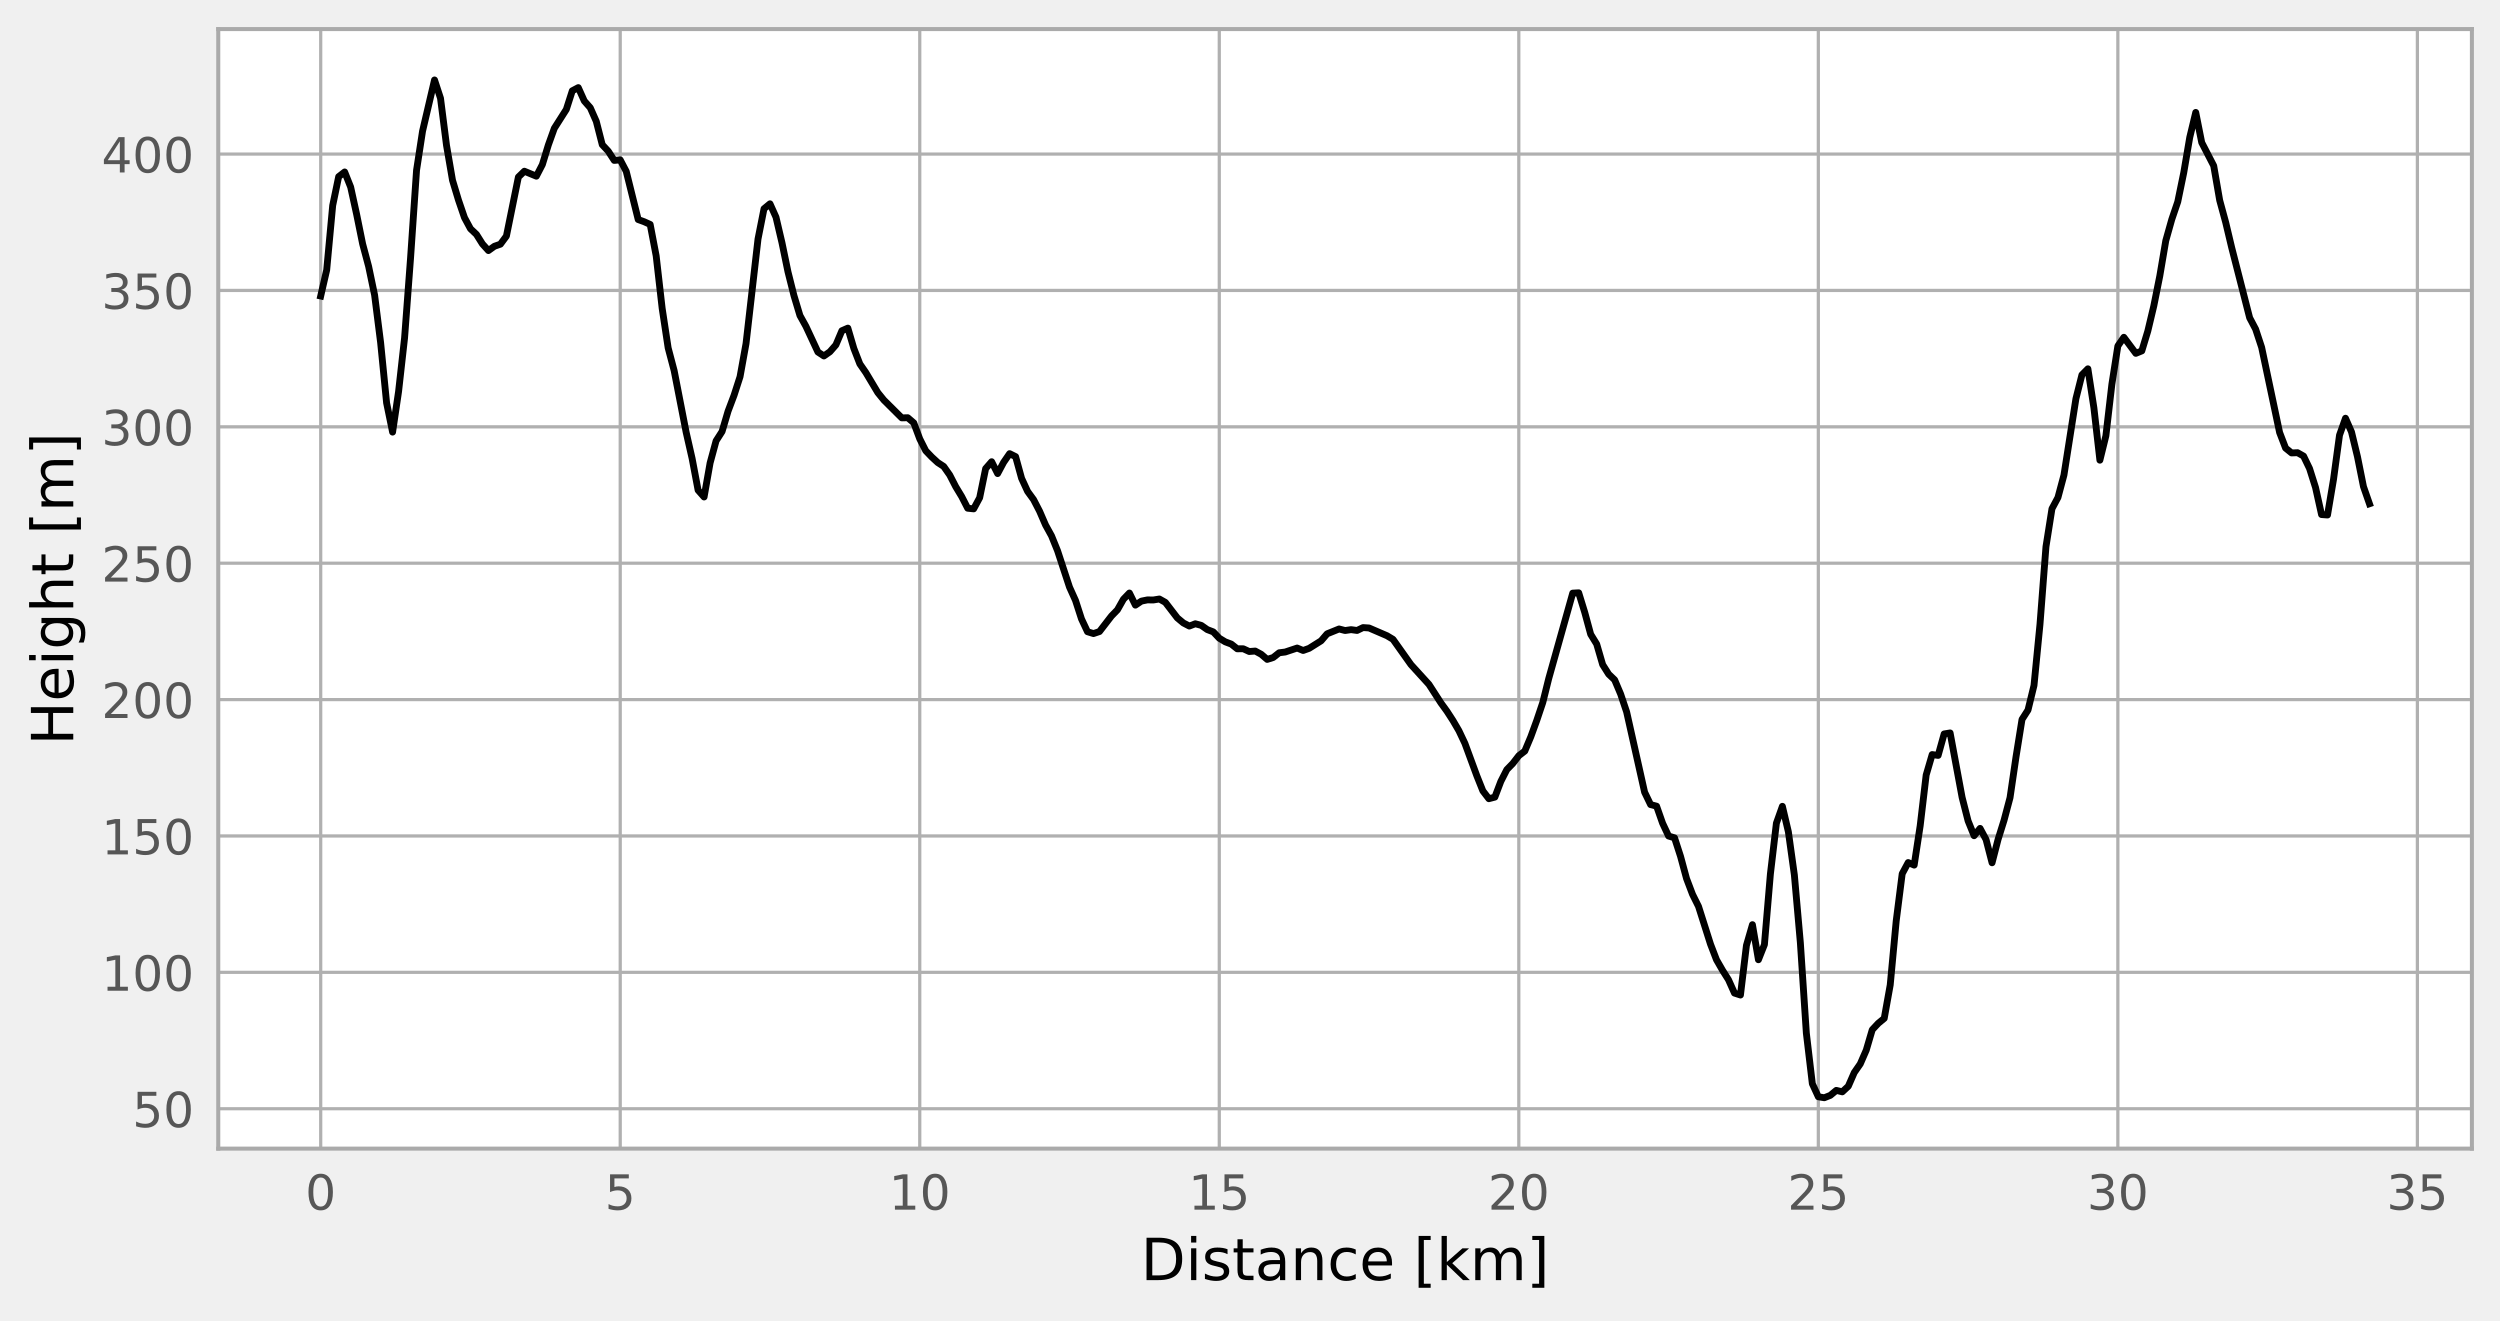
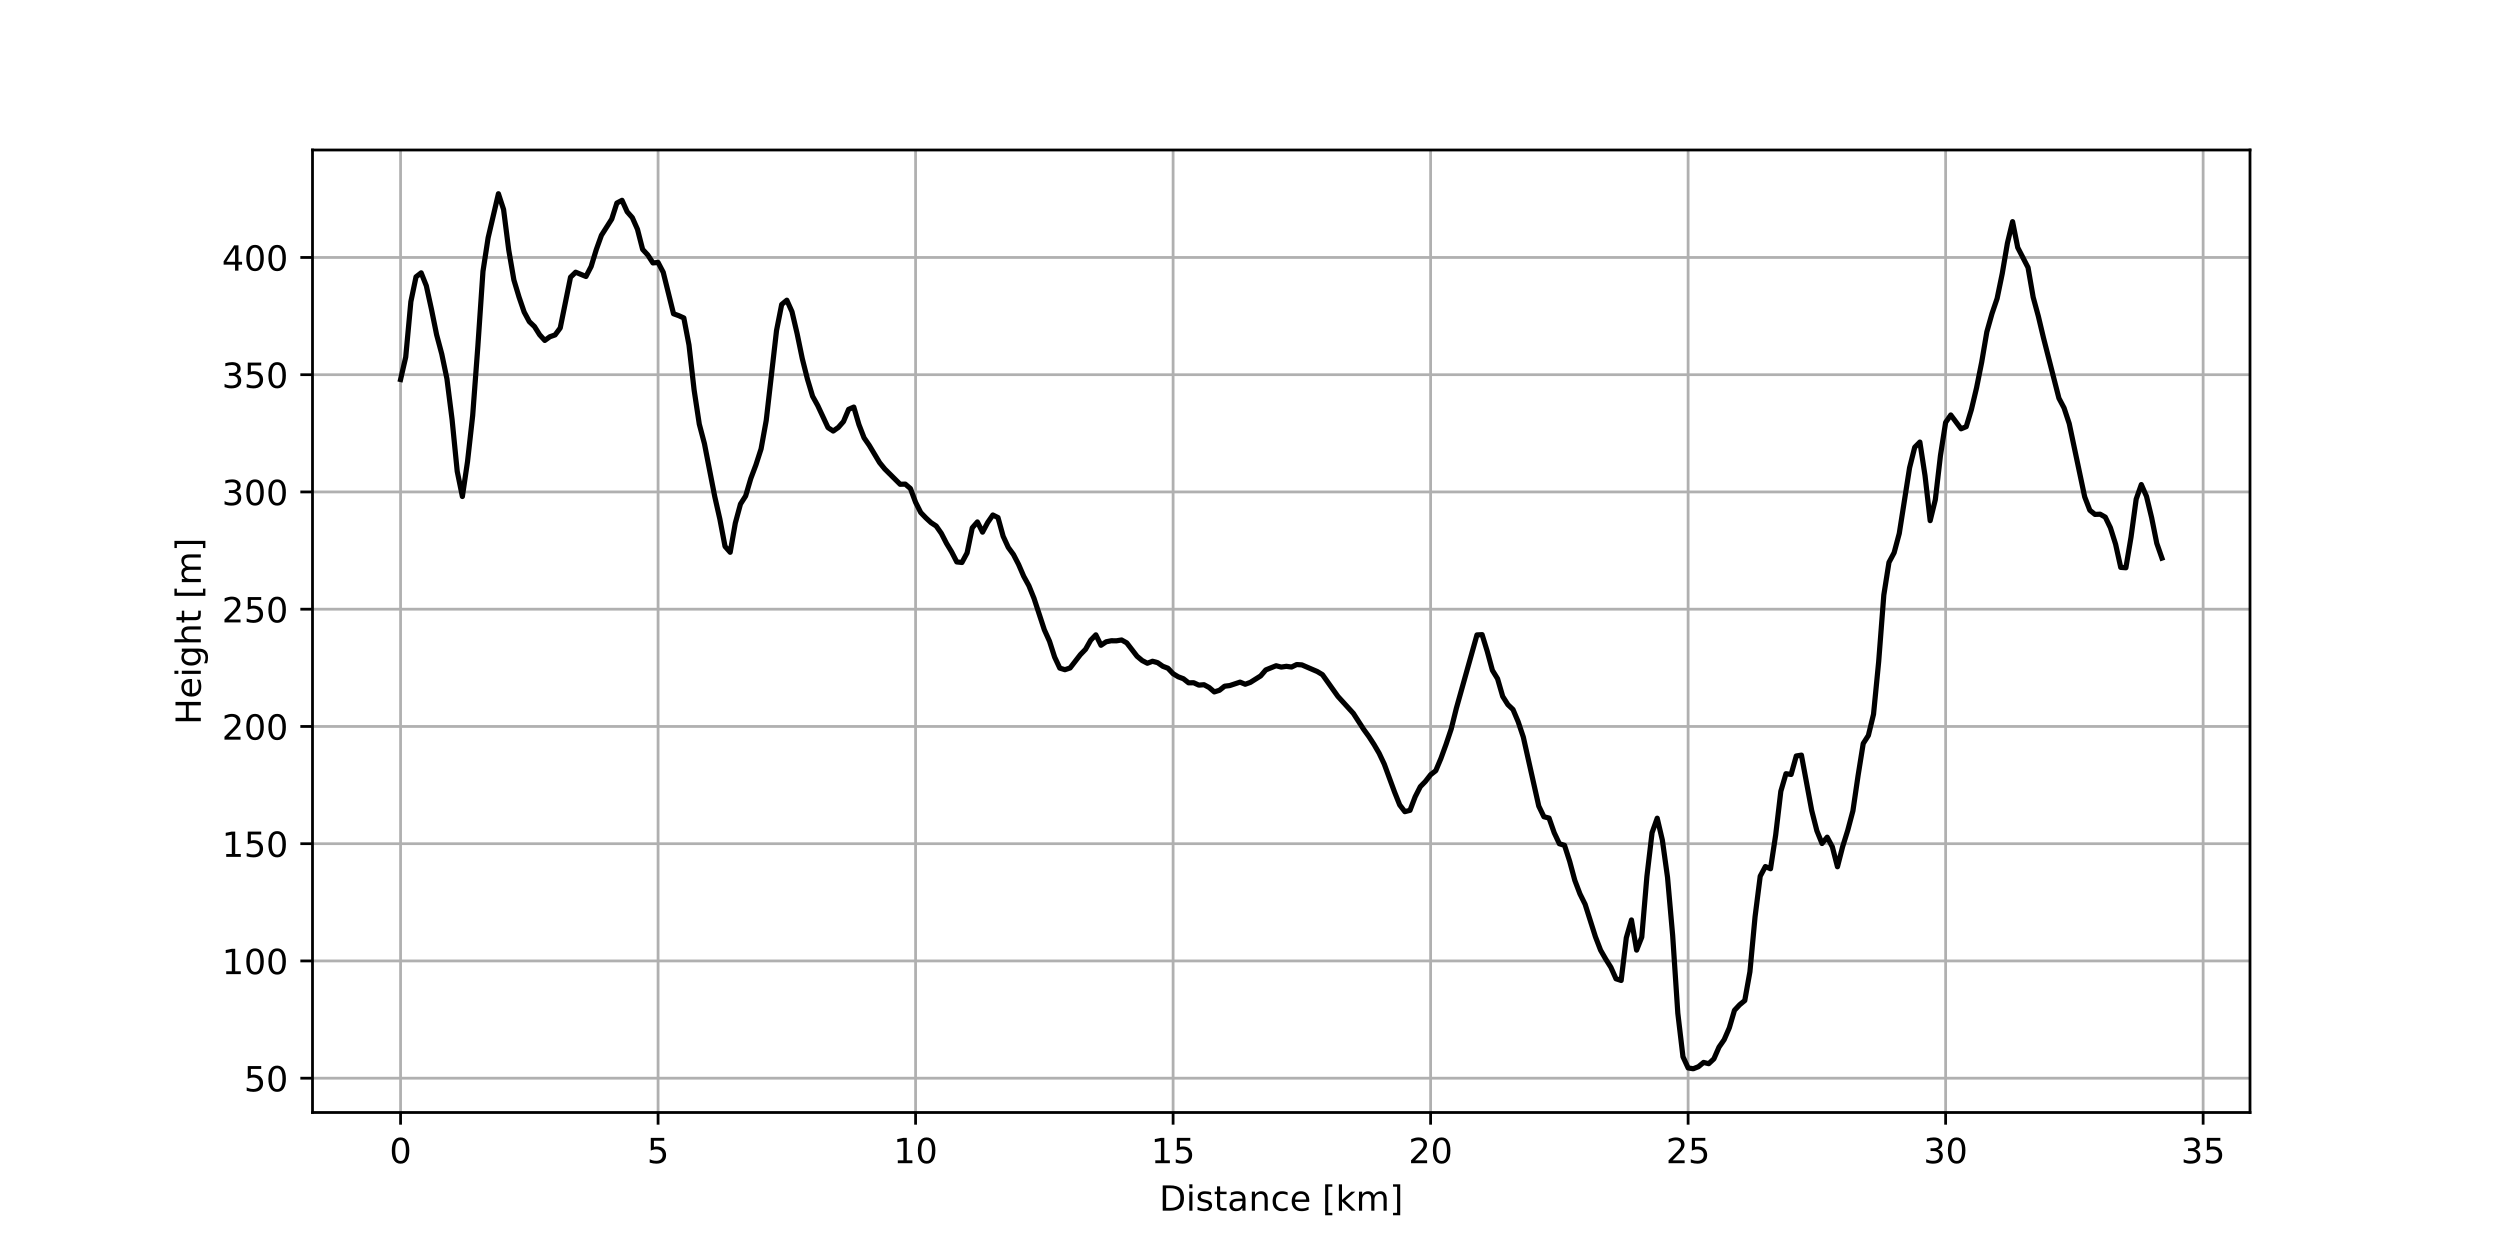
- <svg xmlns="http://www.w3.org/2000/svg" xmlns:xlink="http://www.w3.org/1999/xlink" height="327pt" version="1.1" viewBox="0 0 619 327" width="619pt">
+ <svg xmlns="http://www.w3.org/2000/svg" xmlns:xlink="http://www.w3.org/1999/xlink" height="360pt" version="1.1" viewBox="0 0 720 360" width="720pt">
  <defs>
    <style type="text/css">
*{stroke-linecap:butt;stroke-linejoin:round;}
  </style>
  </defs>
  <g id="figure_1">
    <g id="patch_1">
-       <path d="M 0 327.15  L 619.241 327.15  L 619.241 0  L 0 0  z " style="fill:none;" />
+       <path d="M 0 360  L 720 360  L 720 0  L 0 0  z " style="fill:#ffffff;" />
    </g>
    <g id="axes_1">
      <g id="patch_2">
-         <path d="M 54.041 284.4  L 612.042 284.4  L 612.042 7.2  L 54.041 7.2  z " style="fill:#ffffff;" />
+         <path d="M 90 320.4  L 648 320.4  L 648 43.2  L 90 43.2  z " style="fill:#ffffff;" />
      </g>
      <g id="matplotlib.axis_1">
        <g id="xtick_1">
          <g id="line2d_1">
-             <path clip-path="url(#p136b5fc886)" d="M 79.405 284.4  L 79.405 7.2  " style="fill:none;stroke:#b0b0b0;stroke-linecap:square;stroke-width:0.8;" />
-           </g>
-           <g id="line2d_2" />
+             <path clip-path="url(#pa94f243684)" d="M 115.364 320.4  L 115.364 43.2  " style="fill:none;stroke:#b0b0b0;stroke-linecap:square;stroke-width:0.8;" />
+           </g>
+           <g id="line2d_2">
+             <defs>
+               <path d="M 0 0  L 0 3.5  " id="mc7bb7976c4" style="stroke:#000000;stroke-width:0.8;" />
+             </defs>
+             <g>
+               <use style="stroke:#000000;stroke-width:0.8;" x="115.364" xlink:href="#mc7bb7976c4" y="320.4" />
+             </g>
+           </g>
          <g id="text_1">
            <defs>
              <path d="M 31.781 66.406  Q 24.172 66.406 20.328 58.906  Q 16.5 51.422 16.5 36.375  Q 16.5 21.391 20.328 13.891  Q 24.172 6.391 31.781 6.391  Q 39.453 6.391 43.281 13.891  Q 47.125 21.391 47.125 36.375  Q 47.125 51.422 43.281 58.906  Q 39.453 66.406 31.781 66.406  z M 31.781 74.219  Q 44.047 74.219 50.516 64.516  Q 56.984 54.828 56.984 36.375  Q 56.984 17.969 50.516 8.266  Q 44.047 -1.422 31.781 -1.422  Q 19.531 -1.422 13.062 8.266  Q 6.594 17.969 6.594 36.375  Q 6.594 54.828 13.062 64.516  Q 19.531 74.219 31.781 74.219  z " id="DejaVuSans-30" />
            </defs>
-             <g style="fill:#565656;" transform="translate(75.58764 299.5181)scale(0.12 -0.12)">
+             <g transform="translate(112.1824 334.9984)scale(0.1 -0.1)">
              <use xlink:href="#DejaVuSans-30" />
            </g>
          </g>
        </g>
        <g id="xtick_2">
          <g id="line2d_3">
-             <path clip-path="url(#p136b5fc886)" d="M 153.568 284.4  L 153.568 7.2  " style="fill:none;stroke:#b0b0b0;stroke-linecap:square;stroke-width:0.8;" />
-           </g>
-           <g id="line2d_4" />
+             <path clip-path="url(#pa94f243684)" d="M 189.526 320.4  L 189.526 43.2  " style="fill:none;stroke:#b0b0b0;stroke-linecap:square;stroke-width:0.8;" />
+           </g>
+           <g id="line2d_4">
+             <g>
+               <use style="stroke:#000000;stroke-width:0.8;" x="189.526" xlink:href="#mc7bb7976c4" y="320.4" />
+             </g>
+           </g>
          <g id="text_2">
            <defs>
              <path d="M 10.797 72.906  L 49.516 72.906  L 49.516 64.594  L 19.828 64.594  L 19.828 46.734  Q 21.969 47.469 24.109 47.828  Q 26.266 48.188 28.422 48.188  Q 40.625 48.188 47.75 41.5  Q 54.891 34.812 54.891 23.391  Q 54.891 11.625 47.562 5.094  Q 40.234 -1.422 26.906 -1.422  Q 22.312 -1.422 17.547 -0.641  Q 12.797 0.141 7.719 1.703  L 7.719 11.625  Q 12.109 9.234 16.797 8.062  Q 21.484 6.891 26.703 6.891  Q 35.156 6.891 40.078 11.328  Q 45.016 15.766 45.016 23.391  Q 45.016 31 40.078 35.438  Q 35.156 39.891 26.703 39.891  Q 22.75 39.891 18.812 39.016  Q 14.891 38.141 10.797 36.281  z " id="DejaVuSans-35" />
            </defs>
-             <g style="fill:#565656;" transform="translate(149.7503 299.5181)scale(0.12 -0.12)">
+             <g transform="translate(186.3451 334.9984)scale(0.1 -0.1)">
              <use xlink:href="#DejaVuSans-35" />
            </g>
          </g>
        </g>
        <g id="xtick_3">
          <g id="line2d_5">
-             <path clip-path="url(#p136b5fc886)" d="M 227.73 284.4  L 227.73 7.2  " style="fill:none;stroke:#b0b0b0;stroke-linecap:square;stroke-width:0.8;" />
-           </g>
-           <g id="line2d_6" />
+             <path clip-path="url(#pa94f243684)" d="M 263.689 320.4  L 263.689 43.2  " style="fill:none;stroke:#b0b0b0;stroke-linecap:square;stroke-width:0.8;" />
+           </g>
+           <g id="line2d_6">
+             <g>
+               <use style="stroke:#000000;stroke-width:0.8;" x="263.689" xlink:href="#mc7bb7976c4" y="320.4" />
+             </g>
+           </g>
          <g id="text_3">
            <defs>
              <path d="M 12.406 8.297  L 28.516 8.297  L 28.516 63.922  L 10.984 60.406  L 10.984 69.391  L 28.422 72.906  L 38.281 72.906  L 38.281 8.297  L 54.391 8.297  L 54.391 0  L 12.406 0  z " id="DejaVuSans-31" />
            </defs>
-             <g style="fill:#565656;" transform="translate(220.0955 299.5181)scale(0.12 -0.12)">
+             <g transform="translate(257.3265 334.9984)scale(0.1 -0.1)">
              <use xlink:href="#DejaVuSans-31" />
              <use x="63.623" xlink:href="#DejaVuSans-30" />
            </g>
          </g>
        </g>
        <g id="xtick_4">
          <g id="line2d_7">
-             <path clip-path="url(#p136b5fc886)" d="M 301.893 284.4  L 301.893 7.2  " style="fill:none;stroke:#b0b0b0;stroke-linecap:square;stroke-width:0.8;" />
-           </g>
-           <g id="line2d_8" />
+             <path clip-path="url(#pa94f243684)" d="M 337.852 320.4  L 337.852 43.2  " style="fill:none;stroke:#b0b0b0;stroke-linecap:square;stroke-width:0.8;" />
+           </g>
+           <g id="line2d_8">
+             <g>
+               <use style="stroke:#000000;stroke-width:0.8;" x="337.852" xlink:href="#mc7bb7976c4" y="320.4" />
+             </g>
+           </g>
          <g id="text_4">
-             <g style="fill:#565656;" transform="translate(294.2582 299.5181)scale(0.12 -0.12)">
+             <g transform="translate(331.4892 334.9984)scale(0.1 -0.1)">
              <use xlink:href="#DejaVuSans-31" />
              <use x="63.623" xlink:href="#DejaVuSans-35" />
            </g>
          </g>
        </g>
        <g id="xtick_5">
          <g id="line2d_9">
-             <path clip-path="url(#p136b5fc886)" d="M 376.056 284.4  L 376.056 7.2  " style="fill:none;stroke:#b0b0b0;stroke-linecap:square;stroke-width:0.8;" />
-           </g>
-           <g id="line2d_10" />
+             <path clip-path="url(#pa94f243684)" d="M 412.014 320.4  L 412.014 43.2  " style="fill:none;stroke:#b0b0b0;stroke-linecap:square;stroke-width:0.8;" />
+           </g>
+           <g id="line2d_10">
+             <g>
+               <use style="stroke:#000000;stroke-width:0.8;" x="412.014" xlink:href="#mc7bb7976c4" y="320.4" />
+             </g>
+           </g>
          <g id="text_5">
            <defs>
              <path d="M 19.188 8.297  L 53.609 8.297  L 53.609 0  L 7.328 0  L 7.328 8.297  Q 12.938 14.109 22.625 23.891  Q 32.328 33.688 34.812 36.531  Q 39.547 41.844 41.422 45.531  Q 43.312 49.219 43.312 52.781  Q 43.312 58.594 39.234 62.25  Q 35.156 65.922 28.609 65.922  Q 23.969 65.922 18.812 64.312  Q 13.672 62.703 7.812 59.422  L 7.812 69.391  Q 13.766 71.781 18.938 73  Q 24.125 74.219 28.422 74.219  Q 39.75 74.219 46.484 68.547  Q 53.219 62.891 53.219 53.422  Q 53.219 48.922 51.531 44.891  Q 49.859 40.875 45.406 35.406  Q 44.188 33.984 37.641 27.219  Q 31.109 20.453 19.188 8.297  z " id="DejaVuSans-32" />
            </defs>
-             <g style="fill:#565656;" transform="translate(368.4209 299.5181)scale(0.12 -0.12)">
+             <g transform="translate(405.6519 334.9984)scale(0.1 -0.1)">
              <use xlink:href="#DejaVuSans-32" />
              <use x="63.623" xlink:href="#DejaVuSans-30" />
            </g>
          </g>
        </g>
        <g id="xtick_6">
          <g id="line2d_11">
-             <path clip-path="url(#p136b5fc886)" d="M 450.219 284.4  L 450.219 7.2  " style="fill:none;stroke:#b0b0b0;stroke-linecap:square;stroke-width:0.8;" />
-           </g>
-           <g id="line2d_12" />
+             <path clip-path="url(#pa94f243684)" d="M 486.177 320.4  L 486.177 43.2  " style="fill:none;stroke:#b0b0b0;stroke-linecap:square;stroke-width:0.8;" />
+           </g>
+           <g id="line2d_12">
+             <g>
+               <use style="stroke:#000000;stroke-width:0.8;" x="486.177" xlink:href="#mc7bb7976c4" y="320.4" />
+             </g>
+           </g>
          <g id="text_6">
-             <g style="fill:#565656;" transform="translate(442.5835 299.5181)scale(0.12 -0.12)">
+             <g transform="translate(479.8145 334.9984)scale(0.1 -0.1)">
              <use xlink:href="#DejaVuSans-32" />
              <use x="63.623" xlink:href="#DejaVuSans-35" />
            </g>
          </g>
        </g>
        <g id="xtick_7">
          <g id="line2d_13">
-             <path clip-path="url(#p136b5fc886)" d="M 524.381 284.4  L 524.381 7.2  " style="fill:none;stroke:#b0b0b0;stroke-linecap:square;stroke-width:0.8;" />
-           </g>
-           <g id="line2d_14" />
+             <path clip-path="url(#pa94f243684)" d="M 560.34 320.4  L 560.34 43.2  " style="fill:none;stroke:#b0b0b0;stroke-linecap:square;stroke-width:0.8;" />
+           </g>
+           <g id="line2d_14">
+             <g>
+               <use style="stroke:#000000;stroke-width:0.8;" x="560.34" xlink:href="#mc7bb7976c4" y="320.4" />
+             </g>
+           </g>
          <g id="text_7">
            <defs>
              <path d="M 40.578 39.312  Q 47.656 37.797 51.625 33  Q 55.609 28.219 55.609 21.188  Q 55.609 10.406 48.188 4.484  Q 40.766 -1.422 27.094 -1.422  Q 22.516 -1.422 17.656 -0.516  Q 12.797 0.391 7.625 2.203  L 7.625 11.719  Q 11.719 9.328 16.594 8.109  Q 21.484 6.891 26.812 6.891  Q 36.078 6.891 40.938 10.547  Q 45.797 14.203 45.797 21.188  Q 45.797 27.641 41.281 31.266  Q 36.766 34.906 28.719 34.906  L 20.219 34.906  L 20.219 43.016  L 29.109 43.016  Q 36.375 43.016 40.234 45.922  Q 44.094 48.828 44.094 54.297  Q 44.094 59.906 40.109 62.906  Q 36.141 65.922 28.719 65.922  Q 24.656 65.922 20.016 65.031  Q 15.375 64.156 9.812 62.312  L 9.812 71.094  Q 15.438 72.656 20.344 73.438  Q 25.25 74.219 29.594 74.219  Q 40.828 74.219 47.359 69.109  Q 53.906 64.016 53.906 55.328  Q 53.906 49.266 50.438 45.094  Q 46.969 40.922 40.578 39.312  z " id="DejaVuSans-33" />
            </defs>
-             <g style="fill:#565656;" transform="translate(516.7462 299.5181)scale(0.12 -0.12)">
+             <g transform="translate(553.9772 334.9984)scale(0.1 -0.1)">
              <use xlink:href="#DejaVuSans-33" />
              <use x="63.623" xlink:href="#DejaVuSans-30" />
            </g>
          </g>
        </g>
        <g id="xtick_8">
          <g id="line2d_15">
-             <path clip-path="url(#p136b5fc886)" d="M 598.544 284.4  L 598.544 7.2  " style="fill:none;stroke:#b0b0b0;stroke-linecap:square;stroke-width:0.8;" />
-           </g>
-           <g id="line2d_16" />
+             <path clip-path="url(#pa94f243684)" d="M 634.502 320.4  L 634.502 43.2  " style="fill:none;stroke:#b0b0b0;stroke-linecap:square;stroke-width:0.8;" />
+           </g>
+           <g id="line2d_16">
+             <g>
+               <use style="stroke:#000000;stroke-width:0.8;" x="634.502" xlink:href="#mc7bb7976c4" y="320.4" />
+             </g>
+           </g>
          <g id="text_8">
-             <g style="fill:#565656;" transform="translate(590.9089 299.5181)scale(0.12 -0.12)">
+             <g transform="translate(628.1399 334.9984)scale(0.1 -0.1)">
              <use xlink:href="#DejaVuSans-33" />
              <use x="63.623" xlink:href="#DejaVuSans-35" />
            </g>
          </g>
        </g>
        <g id="text_9">
          <defs>
            <path d="M 19.672 64.797  L 19.672 8.109  L 31.594 8.109  Q 46.688 8.109 53.688 14.938  Q 60.688 21.781 60.688 36.531  Q 60.688 51.172 53.688 57.984  Q 46.688 64.797 31.594 64.797  z M 9.812 72.906  L 30.078 72.906  Q 51.266 72.906 61.172 64.094  Q 71.094 55.281 71.094 36.531  Q 71.094 17.672 61.125 8.828  Q 51.172 0 30.078 0  L 9.812 0  z " id="DejaVuSans-44" />
            <path d="M 9.422 54.688  L 18.406 54.688  L 18.406 0  L 9.422 0  z M 9.422 75.984  L 18.406 75.984  L 18.406 64.594  L 9.422 64.594  z " id="DejaVuSans-69" />
            <path d="M 44.281 53.078  L 44.281 44.578  Q 40.484 46.531 36.375 47.5  Q 32.281 48.484 27.875 48.484  Q 21.188 48.484 17.844 46.438  Q 14.5 44.391 14.5 40.281  Q 14.5 37.156 16.891 35.375  Q 19.281 33.594 26.516 31.984  L 29.594 31.297  Q 39.156 29.25 43.188 25.516  Q 47.219 21.781 47.219 15.094  Q 47.219 7.469 41.188 3.016  Q 35.156 -1.422 24.609 -1.422  Q 20.219 -1.422 15.453 -0.562  Q 10.688 0.297 5.422 2  L 5.422 11.281  Q 10.406 8.688 15.234 7.391  Q 20.062 6.109 24.812 6.109  Q 31.156 6.109 34.562 8.281  Q 37.984 10.453 37.984 14.406  Q 37.984 18.062 35.516 20.016  Q 33.062 21.969 24.703 23.781  L 21.578 24.516  Q 13.234 26.266 9.516 29.906  Q 5.812 33.547 5.812 39.891  Q 5.812 47.609 11.281 51.797  Q 16.75 56 26.812 56  Q 31.781 56 36.172 55.266  Q 40.578 54.547 44.281 53.078  z " id="DejaVuSans-73" />
            <path d="M 18.312 70.219  L 18.312 54.688  L 36.812 54.688  L 36.812 47.703  L 18.312 47.703  L 18.312 18.016  Q 18.312 11.328 20.141 9.422  Q 21.969 7.516 27.594 7.516  L 36.812 7.516  L 36.812 0  L 27.594 0  Q 17.188 0 13.234 3.875  Q 9.281 7.766 9.281 18.016  L 9.281 47.703  L 2.688 47.703  L 2.688 54.688  L 9.281 54.688  L 9.281 70.219  z " id="DejaVuSans-74" />
            <path d="M 34.281 27.484  Q 23.391 27.484 19.188 25  Q 14.984 22.516 14.984 16.5  Q 14.984 11.719 18.141 8.906  Q 21.297 6.109 26.703 6.109  Q 34.188 6.109 38.703 11.406  Q 43.219 16.703 43.219 25.484  L 43.219 27.484  z M 52.203 31.203  L 52.203 0  L 43.219 0  L 43.219 8.297  Q 40.141 3.328 35.547 0.953  Q 30.953 -1.422 24.312 -1.422  Q 15.922 -1.422 10.953 3.297  Q 6 8.016 6 15.922  Q 6 25.141 12.172 29.828  Q 18.359 34.516 30.609 34.516  L 43.219 34.516  L 43.219 35.406  Q 43.219 41.609 39.141 45  Q 35.062 48.391 27.688 48.391  Q 23 48.391 18.547 47.266  Q 14.109 46.141 10.016 43.891  L 10.016 52.203  Q 14.938 54.109 19.578 55.047  Q 24.219 56 28.609 56  Q 40.484 56 46.344 49.844  Q 52.203 43.703 52.203 31.203  z " id="DejaVuSans-61" />
            <path d="M 54.891 33.016  L 54.891 0  L 45.906 0  L 45.906 32.719  Q 45.906 40.484 42.875 44.328  Q 39.844 48.188 33.797 48.188  Q 26.516 48.188 22.312 43.547  Q 18.109 38.922 18.109 30.906  L 18.109 0  L 9.078 0  L 9.078 54.688  L 18.109 54.688  L 18.109 46.188  Q 21.344 51.125 25.703 53.562  Q 30.078 56 35.797 56  Q 45.219 56 50.047 50.172  Q 54.891 44.344 54.891 33.016  z " id="DejaVuSans-6e" />
            <path d="M 48.781 52.594  L 48.781 44.188  Q 44.969 46.297 41.141 47.344  Q 37.312 48.391 33.406 48.391  Q 24.656 48.391 19.812 42.844  Q 14.984 37.312 14.984 27.297  Q 14.984 17.281 19.812 11.734  Q 24.656 6.203 33.406 6.203  Q 37.312 6.203 41.141 7.25  Q 44.969 8.297 48.781 10.406  L 48.781 2.094  Q 45.016 0.344 40.984 -0.531  Q 36.969 -1.422 32.422 -1.422  Q 20.062 -1.422 12.781 6.344  Q 5.516 14.109 5.516 27.297  Q 5.516 40.672 12.859 48.328  Q 20.219 56 33.016 56  Q 37.156 56 41.109 55.141  Q 45.062 54.297 48.781 52.594  z " id="DejaVuSans-63" />
            <path d="M 56.203 29.594  L 56.203 25.203  L 14.891 25.203  Q 15.484 15.922 20.484 11.062  Q 25.484 6.203 34.422 6.203  Q 39.594 6.203 44.453 7.469  Q 49.312 8.734 54.109 11.281  L 54.109 2.781  Q 49.266 0.734 44.188 -0.344  Q 39.109 -1.422 33.891 -1.422  Q 20.797 -1.422 13.156 6.188  Q 5.516 13.812 5.516 26.812  Q 5.516 40.234 12.766 48.109  Q 20.016 56 32.328 56  Q 43.359 56 49.781 48.891  Q 56.203 41.797 56.203 29.594  z M 47.219 32.234  Q 47.125 39.594 43.094 43.984  Q 39.062 48.391 32.422 48.391  Q 24.906 48.391 20.391 44.141  Q 15.875 39.891 15.188 32.172  z " id="DejaVuSans-65" />
            <path id="DejaVuSans-20" />
            <path d="M 8.594 75.984  L 29.297 75.984  L 29.297 69  L 17.578 69  L 17.578 -6.203  L 29.297 -6.203  L 29.297 -13.188  L 8.594 -13.188  z " id="DejaVuSans-5b" />
            <path d="M 9.078 75.984  L 18.109 75.984  L 18.109 31.109  L 44.922 54.688  L 56.391 54.688  L 27.391 29.109  L 57.625 0  L 45.906 0  L 18.109 26.703  L 18.109 0  L 9.078 0  z " id="DejaVuSans-6b" />
            <path d="M 52 44.188  Q 55.375 50.25 60.062 53.125  Q 64.75 56 71.094 56  Q 79.641 56 84.281 50.016  Q 88.922 44.047 88.922 33.016  L 88.922 0  L 79.891 0  L 79.891 32.719  Q 79.891 40.578 77.094 44.375  Q 74.312 48.188 68.609 48.188  Q 61.625 48.188 57.562 43.547  Q 53.516 38.922 53.516 30.906  L 53.516 0  L 44.484 0  L 44.484 32.719  Q 44.484 40.625 41.703 44.406  Q 38.922 48.188 33.109 48.188  Q 26.219 48.188 22.156 43.531  Q 18.109 38.875 18.109 30.906  L 18.109 0  L 9.078 0  L 9.078 54.688  L 18.109 54.688  L 18.109 46.188  Q 21.188 51.219 25.484 53.609  Q 29.781 56 35.688 56  Q 41.656 56 45.828 52.969  Q 50 49.953 52 44.188  z " id="DejaVuSans-6d" />
            <path d="M 30.422 75.984  L 30.422 -13.188  L 9.719 -13.188  L 9.719 -6.203  L 21.391 -6.203  L 21.391 69  L 9.719 69  L 9.719 75.984  z " id="DejaVuSans-5d" />
          </defs>
-           <g transform="translate(282.4705 316.9555)scale(0.144 -0.144)">
+           <g transform="translate(333.8813 348.6766)scale(0.1 -0.1)">
            <use xlink:href="#DejaVuSans-44" />
            <use x="77.002" xlink:href="#DejaVuSans-69" />
            <use x="104.785" xlink:href="#DejaVuSans-73" />
            <use x="156.885" xlink:href="#DejaVuSans-74" />
            <use x="196.094" xlink:href="#DejaVuSans-61" />
            <use x="257.373" xlink:href="#DejaVuSans-6e" />
            <use x="320.752" xlink:href="#DejaVuSans-63" />
            <use x="375.732" xlink:href="#DejaVuSans-65" />
            <use x="437.256" xlink:href="#DejaVuSans-20" />
            <use x="469.043" xlink:href="#DejaVuSans-5b" />
            <use x="508.057" xlink:href="#DejaVuSans-6b" />
            <use x="565.967" xlink:href="#DejaVuSans-6d" />
            <use x="663.379" xlink:href="#DejaVuSans-5d" />
          </g>
        </g>
      </g>
      <g id="matplotlib.axis_2">
        <g id="ytick_1">
          <g id="line2d_17">
-             <path clip-path="url(#p136b5fc886)" d="M 54.041 274.52  L 612.042 274.52  " style="fill:none;stroke:#b0b0b0;stroke-linecap:square;stroke-width:0.8;" />
-           </g>
-           <g id="line2d_18" />
+             <path clip-path="url(#pa94f243684)" d="M 90 310.52  L 648 310.52  " style="fill:none;stroke:#b0b0b0;stroke-linecap:square;stroke-width:0.8;" />
+           </g>
+           <g id="line2d_18">
+             <defs>
+               <path d="M 0 0  L -3.5 0  " id="m669c2d37d0" style="stroke:#000000;stroke-width:0.8;" />
+             </defs>
+             <g>
+               <use style="stroke:#000000;stroke-width:0.8;" x="90" xlink:href="#m669c2d37d0" y="310.52" />
+             </g>
+           </g>
          <g id="text_10">
-             <g style="fill:#565656;" transform="translate(32.7715 279.0792)scale(0.12 -0.12)">
+             <g transform="translate(70.275 314.3194)scale(0.1 -0.1)">
              <use xlink:href="#DejaVuSans-35" />
              <use x="63.623" xlink:href="#DejaVuSans-30" />
            </g>
          </g>
        </g>
        <g id="ytick_2">
          <g id="line2d_19">
-             <path clip-path="url(#p136b5fc886)" d="M 54.041 240.753  L 612.042 240.753  " style="fill:none;stroke:#b0b0b0;stroke-linecap:square;stroke-width:0.8;" />
-           </g>
-           <g id="line2d_20" />
+             <path clip-path="url(#pa94f243684)" d="M 90 276.753  L 648 276.753  " style="fill:none;stroke:#b0b0b0;stroke-linecap:square;stroke-width:0.8;" />
+           </g>
+           <g id="line2d_20">
+             <g>
+               <use style="stroke:#000000;stroke-width:0.8;" x="90" xlink:href="#m669c2d37d0" y="276.753" />
+             </g>
+           </g>
          <g id="text_11">
-             <g style="fill:#565656;" transform="translate(25.1365 245.3117)scale(0.12 -0.12)">
+             <g transform="translate(63.9125 280.5519)scale(0.1 -0.1)">
              <use xlink:href="#DejaVuSans-31" />
              <use x="63.623" xlink:href="#DejaVuSans-30" />
              <use x="127.246" xlink:href="#DejaVuSans-30" />
            </g>
          </g>
        </g>
        <g id="ytick_3">
          <g id="line2d_21">
-             <path clip-path="url(#p136b5fc886)" d="M 54.041 206.985  L 612.042 206.985  " style="fill:none;stroke:#b0b0b0;stroke-linecap:square;stroke-width:0.8;" />
-           </g>
-           <g id="line2d_22" />
+             <path clip-path="url(#pa94f243684)" d="M 90 242.985  L 648 242.985  " style="fill:none;stroke:#b0b0b0;stroke-linecap:square;stroke-width:0.8;" />
+           </g>
+           <g id="line2d_22">
+             <g>
+               <use style="stroke:#000000;stroke-width:0.8;" x="90" xlink:href="#m669c2d37d0" y="242.985" />
+             </g>
+           </g>
          <g id="text_12">
-             <g style="fill:#565656;" transform="translate(25.1365 211.5442)scale(0.12 -0.12)">
+             <g transform="translate(63.9125 246.7844)scale(0.1 -0.1)">
              <use xlink:href="#DejaVuSans-31" />
              <use x="63.623" xlink:href="#DejaVuSans-35" />
              <use x="127.246" xlink:href="#DejaVuSans-30" />
            </g>
          </g>
        </g>
        <g id="ytick_4">
          <g id="line2d_23">
-             <path clip-path="url(#p136b5fc886)" d="M 54.041 173.218  L 612.042 173.218  " style="fill:none;stroke:#b0b0b0;stroke-linecap:square;stroke-width:0.8;" />
-           </g>
-           <g id="line2d_24" />
+             <path clip-path="url(#pa94f243684)" d="M 90 209.218  L 648 209.218  " style="fill:none;stroke:#b0b0b0;stroke-linecap:square;stroke-width:0.8;" />
+           </g>
+           <g id="line2d_24">
+             <g>
+               <use style="stroke:#000000;stroke-width:0.8;" x="90" xlink:href="#m669c2d37d0" y="209.218" />
+             </g>
+           </g>
          <g id="text_13">
-             <g style="fill:#565656;" transform="translate(25.1365 177.7767)scale(0.12 -0.12)">
+             <g transform="translate(63.9125 213.0169)scale(0.1 -0.1)">
              <use xlink:href="#DejaVuSans-32" />
              <use x="63.623" xlink:href="#DejaVuSans-30" />
              <use x="127.246" xlink:href="#DejaVuSans-30" />
            </g>
          </g>
        </g>
        <g id="ytick_5">
          <g id="line2d_25">
-             <path clip-path="url(#p136b5fc886)" d="M 54.041 139.45  L 612.042 139.45  " style="fill:none;stroke:#b0b0b0;stroke-linecap:square;stroke-width:0.8;" />
-           </g>
-           <g id="line2d_26" />
+             <path clip-path="url(#pa94f243684)" d="M 90 175.45  L 648 175.45  " style="fill:none;stroke:#b0b0b0;stroke-linecap:square;stroke-width:0.8;" />
+           </g>
+           <g id="line2d_26">
+             <g>
+               <use style="stroke:#000000;stroke-width:0.8;" x="90" xlink:href="#m669c2d37d0" y="175.45" />
+             </g>
+           </g>
          <g id="text_14">
-             <g style="fill:#565656;" transform="translate(25.1365 144.0092)scale(0.12 -0.12)">
+             <g transform="translate(63.9125 179.2493)scale(0.1 -0.1)">
              <use xlink:href="#DejaVuSans-32" />
              <use x="63.623" xlink:href="#DejaVuSans-35" />
              <use x="127.246" xlink:href="#DejaVuSans-30" />
            </g>
          </g>
        </g>
        <g id="ytick_6">
          <g id="line2d_27">
-             <path clip-path="url(#p136b5fc886)" d="M 54.041 105.683  L 612.042 105.683  " style="fill:none;stroke:#b0b0b0;stroke-linecap:square;stroke-width:0.8;" />
-           </g>
-           <g id="line2d_28" />
+             <path clip-path="url(#pa94f243684)" d="M 90 141.683  L 648 141.683  " style="fill:none;stroke:#b0b0b0;stroke-linecap:square;stroke-width:0.8;" />
+           </g>
+           <g id="line2d_28">
+             <g>
+               <use style="stroke:#000000;stroke-width:0.8;" x="90" xlink:href="#m669c2d37d0" y="141.683" />
+             </g>
+           </g>
          <g id="text_15">
-             <g style="fill:#565656;" transform="translate(25.1365 110.2417)scale(0.12 -0.12)">
+             <g transform="translate(63.9125 145.4818)scale(0.1 -0.1)">
              <use xlink:href="#DejaVuSans-33" />
              <use x="63.623" xlink:href="#DejaVuSans-30" />
              <use x="127.246" xlink:href="#DejaVuSans-30" />
            </g>
          </g>
        </g>
        <g id="ytick_7">
          <g id="line2d_29">
-             <path clip-path="url(#p136b5fc886)" d="M 54.041 71.915  L 612.042 71.915  " style="fill:none;stroke:#b0b0b0;stroke-linecap:square;stroke-width:0.8;" />
-           </g>
-           <g id="line2d_30" />
+             <path clip-path="url(#pa94f243684)" d="M 90 107.915  L 648 107.915  " style="fill:none;stroke:#b0b0b0;stroke-linecap:square;stroke-width:0.8;" />
+           </g>
+           <g id="line2d_30">
+             <g>
+               <use style="stroke:#000000;stroke-width:0.8;" x="90" xlink:href="#m669c2d37d0" y="107.915" />
+             </g>
+           </g>
          <g id="text_16">
-             <g style="fill:#565656;" transform="translate(25.1365 76.47415)scale(0.12 -0.12)">
+             <g transform="translate(63.9125 111.7143)scale(0.1 -0.1)">
              <use xlink:href="#DejaVuSans-33" />
              <use x="63.623" xlink:href="#DejaVuSans-35" />
              <use x="127.246" xlink:href="#DejaVuSans-30" />
            </g>
          </g>
        </g>
        <g id="ytick_8">
          <g id="line2d_31">
-             <path clip-path="url(#p136b5fc886)" d="M 54.041 38.148  L 612.042 38.148  " style="fill:none;stroke:#b0b0b0;stroke-linecap:square;stroke-width:0.8;" />
-           </g>
-           <g id="line2d_32" />
+             <path clip-path="url(#pa94f243684)" d="M 90 74.148  L 648 74.148  " style="fill:none;stroke:#b0b0b0;stroke-linecap:square;stroke-width:0.8;" />
+           </g>
+           <g id="line2d_32">
+             <g>
+               <use style="stroke:#000000;stroke-width:0.8;" x="90" xlink:href="#m669c2d37d0" y="74.148" />
+             </g>
+           </g>
          <g id="text_17">
            <defs>
              <path d="M 37.797 64.312  L 12.891 25.391  L 37.797 25.391  z M 35.203 72.906  L 47.609 72.906  L 47.609 25.391  L 58.016 25.391  L 58.016 17.188  L 47.609 17.188  L 47.609 0  L 37.797 0  L 37.797 17.188  L 4.891 17.188  L 4.891 26.703  z " id="DejaVuSans-34" />
            </defs>
-             <g style="fill:#565656;" transform="translate(25.1365 42.70664)scale(0.12 -0.12)">
+             <g transform="translate(63.9125 77.94679)scale(0.1 -0.1)">
              <use xlink:href="#DejaVuSans-34" />
              <use x="63.623" xlink:href="#DejaVuSans-30" />
              <use x="127.246" xlink:href="#DejaVuSans-30" />
            </g>
          </g>
        </g>
        <g id="text_18">
          <defs>
            <path d="M 9.812 72.906  L 19.672 72.906  L 19.672 43.016  L 55.516 43.016  L 55.516 72.906  L 65.375 72.906  L 65.375 0  L 55.516 0  L 55.516 34.719  L 19.672 34.719  L 19.672 0  L 9.812 0  z " id="DejaVuSans-48" />
            <path d="M 45.406 27.984  Q 45.406 37.75 41.375 43.109  Q 37.359 48.484 30.078 48.484  Q 22.859 48.484 18.828 43.109  Q 14.797 37.75 14.797 27.984  Q 14.797 18.266 18.828 12.891  Q 22.859 7.516 30.078 7.516  Q 37.359 7.516 41.375 12.891  Q 45.406 18.266 45.406 27.984  z M 54.391 6.781  Q 54.391 -7.172 48.188 -13.984  Q 42 -20.797 29.203 -20.797  Q 24.469 -20.797 20.266 -20.094  Q 16.062 -19.391 12.109 -17.922  L 12.109 -9.188  Q 16.062 -11.328 19.922 -12.344  Q 23.781 -13.375 27.781 -13.375  Q 36.625 -13.375 41.016 -8.766  Q 45.406 -4.156 45.406 5.172  L 45.406 9.625  Q 42.625 4.781 38.281 2.391  Q 33.938 0 27.875 0  Q 17.828 0 11.672 7.656  Q 5.516 15.328 5.516 27.984  Q 5.516 40.672 11.672 48.328  Q 17.828 56 27.875 56  Q 33.938 56 38.281 53.609  Q 42.625 51.219 45.406 46.391  L 45.406 54.688  L 54.391 54.688  z " id="DejaVuSans-67" />
            <path d="M 54.891 33.016  L 54.891 0  L 45.906 0  L 45.906 32.719  Q 45.906 40.484 42.875 44.328  Q 39.844 48.188 33.797 48.188  Q 26.516 48.188 22.312 43.547  Q 18.109 38.922 18.109 30.906  L 18.109 0  L 9.078 0  L 9.078 75.984  L 18.109 75.984  L 18.109 46.188  Q 21.344 51.125 25.703 53.562  Q 30.078 56 35.797 56  Q 45.219 56 50.047 50.172  Q 54.891 44.344 54.891 33.016  z " id="DejaVuSans-68" />
          </defs>
-           <g transform="translate(18.14175 184.5214)rotate(-90)scale(0.144 -0.144)">
+           <g transform="translate(57.83281 208.6898)rotate(-90)scale(0.1 -0.1)">
            <use xlink:href="#DejaVuSans-48" />
            <use x="75.195" xlink:href="#DejaVuSans-65" />
            <use x="136.719" xlink:href="#DejaVuSans-69" />
            <use x="164.502" xlink:href="#DejaVuSans-67" />
            <use x="227.979" xlink:href="#DejaVuSans-68" />
            <use x="291.357" xlink:href="#DejaVuSans-74" />
            <use x="330.566" xlink:href="#DejaVuSans-20" />
            <use x="362.354" xlink:href="#DejaVuSans-5b" />
            <use x="401.367" xlink:href="#DejaVuSans-6d" />
            <use x="498.779" xlink:href="#DejaVuSans-5d" />
          </g>
        </g>
      </g>
      <g id="line2d_33">
-         <path clip-path="url(#p136b5fc886)" d="M 79.405 73.298  L 80.888 66.846  L 82.372 50.878  L 83.855 43.736  L 85.338 42.58  L 86.821 46.306  L 88.305 53.086  L 89.788 60.401  L 91.271 65.963  L 92.754 73.074  L 94.238 84.8  L 95.721 99.756  L 97.204 106.988  L 98.687 96.951  L 100.171 83.685  L 101.654 63.867  L 103.137 42.157  L 104.62 32.482  L 107.587 19.8  L 109.07 24.328  L 110.553 35.971  L 112.037 44.618  L 113.52 49.543  L 115.003 53.88  L 116.486 56.636  L 117.97 58.043  L 119.453 60.403  L 120.936 62.042  L 122.419 60.978  L 123.903 60.46  L 125.386 58.456  L 128.353 43.834  L 129.836 42.396  L 132.802 43.623  L 134.286 40.755  L 135.769 35.901  L 137.252 31.765  L 140.219 27.098  L 141.702 22.477  L 143.185 21.692  L 144.668 24.993  L 146.152 26.679  L 147.635 30.037  L 149.118 35.829  L 150.601 37.433  L 152.085 39.719  L 153.568 39.589  L 155.051 42.418  L 158.018 54.364  L 159.501 54.901  L 160.984 55.572  L 162.467 63.35  L 163.951 76.349  L 165.434 86.142  L 166.917 91.765  L 169.884 106.994  L 171.367 113.525  L 172.85 121.371  L 174.333 123.052  L 175.817 114.641  L 177.3 109.163  L 178.783 106.843  L 180.266 101.819  L 181.75 97.881  L 183.233 93.279  L 184.716 85.069  L 187.683 59.183  L 189.166 51.688  L 190.649 50.462  L 192.132 53.766  L 193.616 60.105  L 195.099 67.285  L 196.582 73.182  L 198.065 78.121  L 199.549 80.803  L 202.515 87.16  L 203.998 88.138  L 205.482 87.099  L 206.965 85.402  L 208.448 81.893  L 209.931 81.243  L 211.415 86.279  L 212.898 90.104  L 214.381 92.25  L 217.348 97.212  L 218.831 99.043  L 223.281 103.468  L 224.764 103.428  L 226.247 104.699  L 227.73 108.663  L 229.214 111.608  L 230.697 113.154  L 232.18 114.524  L 233.664 115.493  L 235.147 117.608  L 236.63 120.488  L 238.113 122.947  L 239.597 125.836  L 241.08 125.994  L 242.563 123.239  L 244.046 116.022  L 245.53 114.321  L 247.013 117.257  L 248.496 114.48  L 249.979 112.321  L 251.463 113.06  L 252.946 118.437  L 254.429 121.66  L 255.912 123.698  L 257.396 126.564  L 258.879 129.989  L 260.362 132.687  L 261.845 136.348  L 264.812 145.38  L 266.295 148.668  L 267.778 153.253  L 269.262 156.415  L 270.745 156.873  L 272.228 156.374  L 275.195 152.53  L 276.678 150.999  L 278.161 148.374  L 279.644 146.834  L 281.128 149.835  L 282.611 148.837  L 284.094 148.537  L 285.577 148.553  L 287.061 148.313  L 288.544 149.145  L 291.51 153.004  L 292.994 154.24  L 294.477 155.014  L 295.96 154.444  L 297.443 154.849  L 298.927 155.888  L 300.41 156.454  L 301.893 158.022  L 303.376 158.919  L 304.86 159.477  L 306.343 160.646  L 307.826 160.632  L 309.309 161.315  L 310.793 161.199  L 312.276 162.002  L 313.759 163.269  L 315.242 162.801  L 316.726 161.626  L 318.209 161.442  L 321.175 160.454  L 322.659 161.062  L 324.142 160.529  L 327.108 158.663  L 328.592 156.933  L 331.558 155.733  L 333.041 156.118  L 334.525 155.901  L 336.008 156.104  L 337.491 155.389  L 338.975 155.487  L 343.424 157.407  L 344.908 158.301  L 349.357 164.564  L 353.807 169.451  L 356.774 174.048  L 358.257 176.092  L 359.74 178.381  L 361.223 180.919  L 362.707 184.054  L 365.673 192.113  L 367.156 195.825  L 368.64 197.758  L 370.123 197.37  L 371.606 193.478  L 373.089 190.562  L 374.573 189.032  L 376.056 187.114  L 377.539 185.965  L 379.022 182.438  L 380.506 178.367  L 381.989 173.953  L 383.472 167.985  L 389.405 146.859  L 390.888 146.778  L 392.372 151.597  L 393.855 157.053  L 395.338 159.469  L 396.821 164.57  L 398.305 166.922  L 399.788 168.341  L 401.271 171.854  L 402.754 176.273  L 407.204 196.149  L 408.687 199.222  L 410.171 199.607  L 411.654 203.828  L 413.137 206.997  L 414.62 207.456  L 416.104 212.05  L 417.587 217.537  L 419.07 221.446  L 420.553 224.433  L 423.52 233.774  L 425.003 237.637  L 426.486 240.224  L 427.97 242.578  L 429.453 245.89  L 430.936 246.37  L 432.419 234.075  L 433.903 228.948  L 435.386 237.632  L 436.869 233.887  L 438.353 216.38  L 439.836 203.817  L 441.319 199.647  L 442.802 205.952  L 444.286 216.646  L 445.769 233.41  L 447.252 255.808  L 448.735 268.337  L 450.219 271.564  L 451.702 271.8  L 453.185 271.212  L 454.668 269.979  L 456.152 270.339  L 457.635 268.956  L 459.118 265.565  L 460.601 263.424  L 462.085 260.015  L 463.568 254.968  L 465.051 253.377  L 466.534 252.155  L 468.018 243.874  L 469.501 228.026  L 470.984 216.34  L 472.467 213.569  L 473.951 214.198  L 475.434 204.479  L 476.917 191.899  L 478.4 186.831  L 479.884 187.039  L 481.367 181.722  L 482.85 181.475  L 485.817 197.437  L 487.3 203.259  L 488.783 206.922  L 490.266 205.111  L 491.75 207.879  L 493.233 213.622  L 494.716 207.858  L 496.199 203.108  L 497.683 197.51  L 499.166 187.389  L 500.649 178.129  L 502.132 175.811  L 503.616 169.715  L 505.099 154.573  L 506.582 135.36  L 508.065 125.966  L 509.549 123.18  L 511.032 117.633  L 513.998 98.714  L 515.482 92.815  L 516.965 91.318  L 518.448 100.977  L 519.931 113.941  L 521.415 107.917  L 522.898 95.152  L 524.381 85.66  L 525.864 83.513  L 528.831 87.49  L 530.314 86.881  L 531.797 81.975  L 533.281 75.74  L 534.764 68.337  L 536.247 59.593  L 537.73 54.327  L 539.214 49.956  L 540.697 42.738  L 542.18 34.015  L 543.664 27.837  L 545.147 35.293  L 548.113 41.042  L 549.597 49.608  L 551.08 55.063  L 552.563 61.3  L 557.013 78.686  L 558.496 81.5  L 559.979 86  L 564.429 107.084  L 565.912 110.948  L 567.396 112.148  L 568.879 112.088  L 570.362 112.93  L 571.845 116.004  L 573.329 120.715  L 574.812 127.406  L 576.295 127.514  L 577.778 118.69  L 579.262 107.749  L 580.745 103.556  L 582.228 106.937  L 583.711 113.084  L 585.195 120.482  L 586.678 124.732  L 586.678 124.732  " style="fill:none;stroke:#000000;stroke-linecap:square;stroke-width:1.7;" />
+         <path clip-path="url(#pa94f243684)" d="M 115.364 109.298  L 116.847 102.846  L 118.33 86.878  L 119.813 79.736  L 121.297 78.58  L 122.78 82.306  L 124.263 89.086  L 125.746 96.401  L 127.23 101.963  L 128.713 109.074  L 130.196 120.8  L 131.679 135.756  L 133.163 142.988  L 134.646 132.951  L 136.129 119.685  L 137.612 99.867  L 139.096 78.156  L 140.579 68.482  L 143.545 55.8  L 145.029 60.328  L 146.512 71.971  L 147.995 80.618  L 149.478 85.543  L 150.962 89.88  L 152.445 92.636  L 153.928 94.043  L 155.411 96.403  L 156.895 98.042  L 158.378 96.978  L 159.861 96.46  L 161.344 94.456  L 164.311 79.834  L 165.794 78.396  L 168.761 79.623  L 170.244 76.755  L 171.727 71.901  L 173.211 67.765  L 176.177 63.098  L 177.66 58.477  L 179.144 57.692  L 180.627 60.993  L 182.11 62.679  L 183.593 66.037  L 185.077 71.829  L 186.56 73.433  L 188.043 75.719  L 189.526 75.589  L 191.01 78.418  L 193.976 90.364  L 195.459 90.901  L 196.943 91.572  L 198.426 99.35  L 199.909 112.349  L 201.392 122.142  L 202.876 127.765  L 205.842 142.994  L 207.325 149.525  L 208.809 157.371  L 210.292 159.052  L 211.775 150.641  L 213.258 145.163  L 214.742 142.843  L 216.225 137.819  L 217.708 133.881  L 219.191 129.279  L 220.675 121.069  L 223.641 95.183  L 225.124 87.688  L 226.608 86.462  L 228.091 89.766  L 229.574 96.105  L 231.057 103.285  L 232.541 109.182  L 234.024 114.121  L 235.507 116.803  L 238.474 123.16  L 239.957 124.138  L 241.44 123.099  L 242.923 121.402  L 244.407 117.893  L 245.89 117.243  L 247.373 122.279  L 248.856 126.104  L 250.34 128.25  L 253.306 133.212  L 254.789 135.043  L 259.239 139.468  L 260.722 139.428  L 262.206 140.699  L 263.689 144.663  L 265.172 147.608  L 266.656 149.154  L 268.139 150.524  L 269.622 151.493  L 271.105 153.608  L 272.589 156.488  L 274.072 158.947  L 275.555 161.836  L 277.038 161.994  L 278.522 159.239  L 280.005 152.022  L 281.488 150.321  L 282.971 153.257  L 284.455 150.48  L 285.938 148.321  L 287.421 149.06  L 288.904 154.437  L 290.388 157.66  L 291.871 159.698  L 293.354 162.564  L 294.837 165.989  L 296.321 168.687  L 297.804 172.348  L 300.77 181.38  L 302.254 184.668  L 303.737 189.253  L 305.22 192.415  L 306.703 192.873  L 308.187 192.374  L 311.153 188.53  L 312.636 186.999  L 314.12 184.374  L 315.603 182.834  L 317.086 185.835  L 318.569 184.837  L 320.053 184.537  L 321.536 184.553  L 323.019 184.313  L 324.502 185.145  L 327.469 189.004  L 328.952 190.24  L 330.435 191.014  L 331.919 190.444  L 333.402 190.849  L 334.885 191.888  L 336.368 192.454  L 337.852 194.022  L 339.335 194.919  L 340.818 195.477  L 342.301 196.646  L 343.785 196.632  L 345.268 197.315  L 346.751 197.199  L 348.234 198.002  L 349.718 199.269  L 351.201 198.801  L 352.684 197.626  L 354.167 197.442  L 357.134 196.454  L 358.617 197.062  L 360.1 196.529  L 363.067 194.663  L 364.55 192.933  L 367.517 191.733  L 369 192.118  L 370.483 191.901  L 371.967 192.104  L 373.45 191.389  L 374.933 191.487  L 379.383 193.407  L 380.866 194.301  L 385.316 200.564  L 389.766 205.451  L 392.732 210.048  L 394.215 212.092  L 395.699 214.381  L 397.182 216.919  L 398.665 220.054  L 401.632 228.113  L 403.115 231.825  L 404.598 233.758  L 406.081 233.37  L 407.565 229.478  L 409.048 226.562  L 410.531 225.032  L 412.014 223.114  L 413.498 221.965  L 414.981 218.438  L 416.464 214.367  L 417.947 209.953  L 419.431 203.985  L 425.364 182.859  L 426.847 182.778  L 428.33 187.597  L 429.813 193.053  L 431.297 195.469  L 432.78 200.57  L 434.263 202.922  L 435.746 204.341  L 437.23 207.854  L 438.713 212.273  L 443.163 232.149  L 444.646 235.222  L 446.129 235.607  L 447.612 239.828  L 449.096 242.997  L 450.579 243.456  L 452.062 248.05  L 453.545 253.537  L 455.029 257.446  L 456.512 260.433  L 459.478 269.774  L 460.962 273.637  L 462.445 276.224  L 463.928 278.578  L 465.411 281.89  L 466.895 282.37  L 468.378 270.075  L 469.861 264.948  L 471.344 273.632  L 472.828 269.887  L 474.311 252.38  L 475.794 239.817  L 477.278 235.647  L 478.761 241.952  L 480.244 252.646  L 481.727 269.41  L 483.211 291.808  L 484.694 304.337  L 486.177 307.564  L 487.66 307.8  L 489.144 307.212  L 490.627 305.979  L 492.11 306.339  L 493.593 304.956  L 495.077 301.565  L 496.56 299.424  L 498.043 296.015  L 499.526 290.968  L 501.01 289.377  L 502.493 288.155  L 503.976 279.874  L 505.459 264.026  L 506.943 252.34  L 508.426 249.569  L 509.909 250.198  L 511.392 240.479  L 512.876 227.899  L 514.359 222.831  L 515.842 223.039  L 517.325 217.722  L 518.809 217.475  L 521.775 233.437  L 523.258 239.259  L 524.742 242.922  L 526.225 241.111  L 527.708 243.879  L 529.191 249.622  L 530.675 243.858  L 532.158 239.108  L 533.641 233.51  L 535.124 223.389  L 536.608 214.129  L 538.091 211.811  L 539.574 205.715  L 541.057 190.573  L 542.541 171.36  L 544.024 161.966  L 545.507 159.18  L 546.99 153.633  L 549.957 134.714  L 551.44 128.815  L 552.923 127.318  L 554.407 136.977  L 555.89 149.941  L 557.373 143.917  L 558.856 131.152  L 560.34 121.66  L 561.823 119.513  L 564.789 123.49  L 566.273 122.881  L 567.756 117.975  L 569.239 111.74  L 570.722 104.337  L 572.206 95.593  L 573.689 90.327  L 575.172 85.956  L 576.656 78.738  L 578.139 70.015  L 579.622 63.837  L 581.105 71.293  L 584.072 77.042  L 585.555 85.608  L 587.038 91.063  L 588.522 97.3  L 592.971 114.686  L 594.455 117.5  L 595.938 122  L 600.388 143.084  L 601.871 146.948  L 603.354 148.148  L 604.837 148.088  L 606.321 148.93  L 607.804 152.004  L 609.287 156.715  L 610.77 163.406  L 612.254 163.514  L 613.737 154.69  L 615.22 143.749  L 616.703 139.556  L 618.187 142.937  L 619.67 149.084  L 621.153 156.482  L 622.636 160.732  L 622.636 160.732  " style="fill:none;stroke:#000000;stroke-linecap:square;stroke-width:1.5;" />
      </g>
      <g id="patch_3">
-         <path d="M 54.041 284.4  L 54.041 7.2  " style="fill:none;stroke:#aaaaaa;stroke-linecap:square;stroke-linejoin:miter;" />
+         <path d="M 90 320.4  L 90 43.2  " style="fill:none;stroke:#000000;stroke-linecap:square;stroke-linejoin:miter;stroke-width:0.8;" />
      </g>
      <g id="patch_4">
-         <path d="M 612.042 284.4  L 612.042 7.2  " style="fill:none;stroke:#aaaaaa;stroke-linecap:square;stroke-linejoin:miter;" />
+         <path d="M 648 320.4  L 648 43.2  " style="fill:none;stroke:#000000;stroke-linecap:square;stroke-linejoin:miter;stroke-width:0.8;" />
      </g>
      <g id="patch_5">
-         <path d="M 54.041 284.4  L 612.042 284.4  " style="fill:none;stroke:#aaaaaa;stroke-linecap:square;stroke-linejoin:miter;" />
+         <path d="M 90 320.4  L 648 320.4  " style="fill:none;stroke:#000000;stroke-linecap:square;stroke-linejoin:miter;stroke-width:0.8;" />
      </g>
      <g id="patch_6">
-         <path d="M 54.041 7.2  L 612.042 7.2  " style="fill:none;stroke:#aaaaaa;stroke-linecap:square;stroke-linejoin:miter;" />
+         <path d="M 90 43.2  L 648 43.2  " style="fill:none;stroke:#000000;stroke-linecap:square;stroke-linejoin:miter;stroke-width:0.8;" />
      </g>
    </g>
  </g>
  <defs>
-     <clipPath id="p136b5fc886">
-       <rect height="277.2" width="558" x="54.041" y="7.2" />
+     <clipPath id="pa94f243684">
+       <rect height="277.2" width="558" x="90" y="43.2" />
    </clipPath>
  </defs>
</svg>
